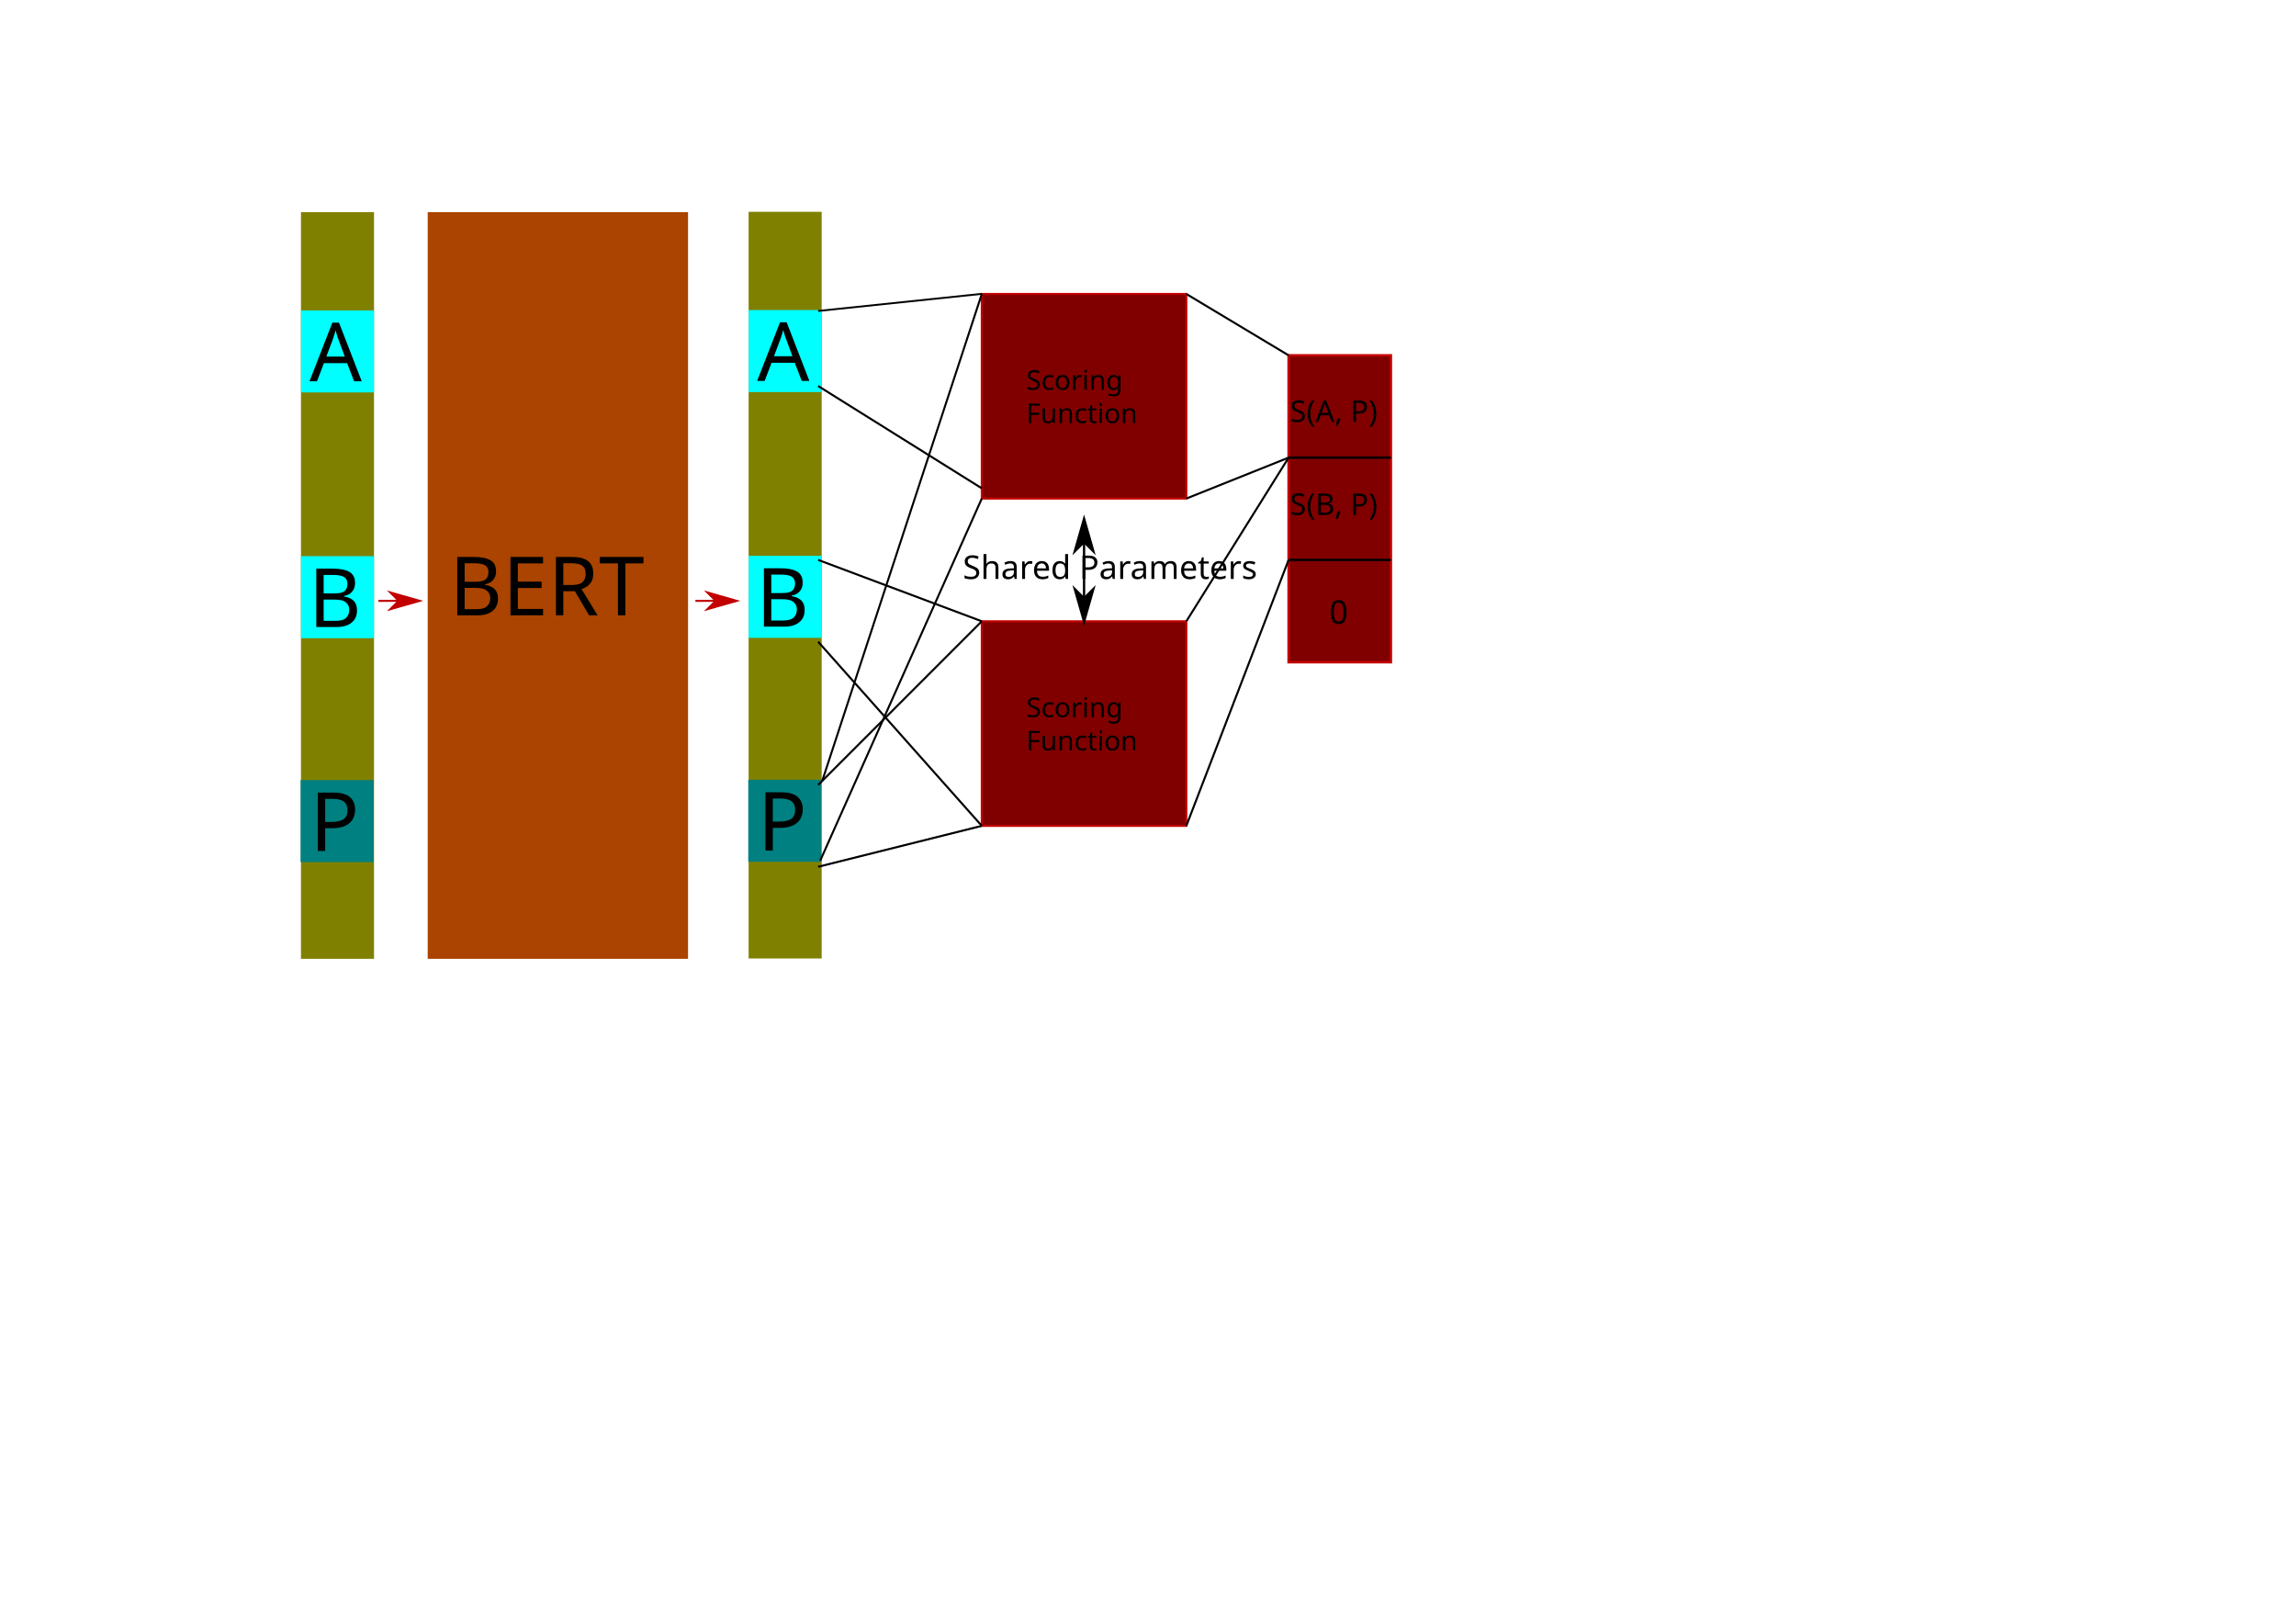
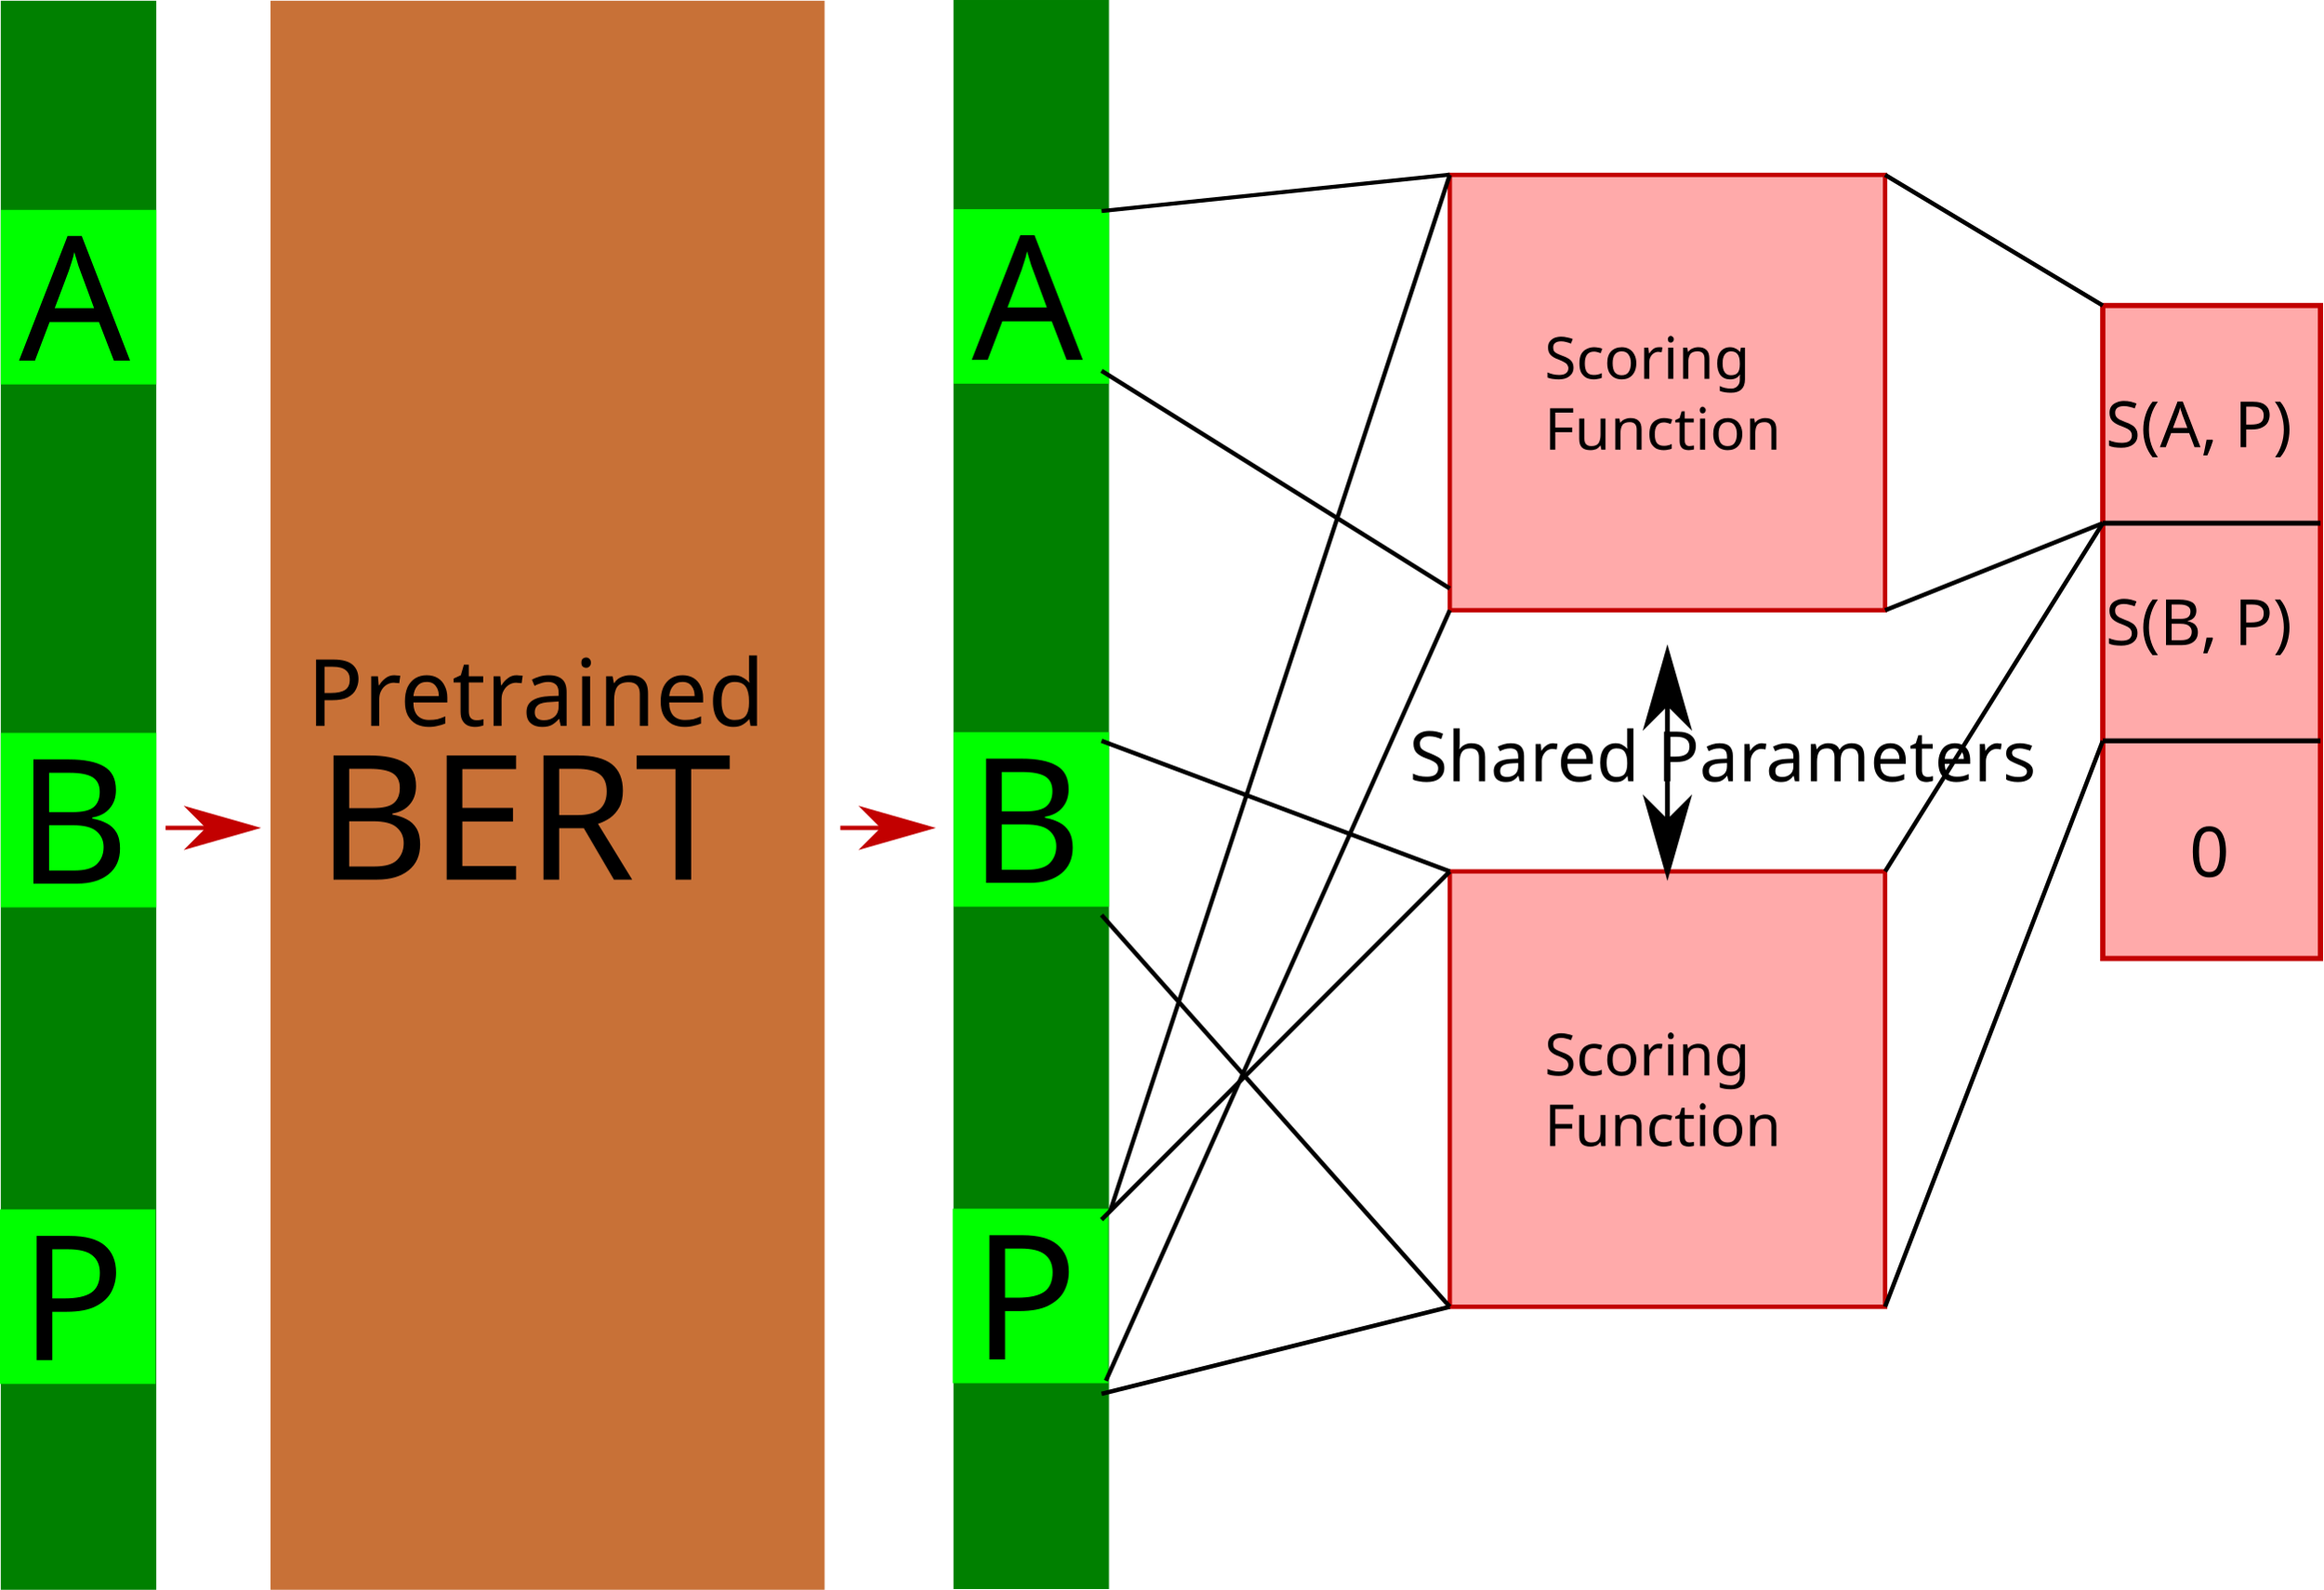
- <svg xmlns="http://www.w3.org/2000/svg" width="297mm" height="210mm" viewBox="0 0 297 210" version="1.1" id="svg8">
+ <svg xmlns="http://www.w3.org/2000/svg" width="141.191mm" height="96.618mm" viewBox="0 0 141.191 96.618" version="1.1" id="svg8">
  <defs id="defs2">
-     <marker orient="auto" refY="0.0" refX="0.0" id="marker5241" style="overflow:visible;">
-       <path id="path5239" d="M 0.0,0.0 L 5.0,-5.0 L -12.5,0.0 L 5.0,5.0 L 0.0,0.0 z " style="fill-rule:evenodd;stroke:#000000;stroke-width:1pt;stroke-opacity:1;fill:#000000;fill-opacity:1" transform="scale(0.8) rotate(180) translate(12.5,0)" />
+     <marker orient="auto" refY="0" refX="0" id="marker5241" style="overflow:visible">
+       <path id="path5239" d="M 0,0 5,-5 -12.5,0 5,5 Z" style="fill:#000000;fill-opacity:1;fill-rule:evenodd;stroke:#000000;stroke-width:1pt;stroke-opacity:1" transform="matrix(-0.8,0,0,-0.8,-10,0)" />
    </marker>
-     <marker orient="auto" refY="0.0" refX="0.0" id="Arrow1Lstart" style="overflow:visible">
-       <path id="path4641" d="M 0.0,0.0 L 5.0,-5.0 L -12.5,0.0 L 5.0,5.0 L 0.0,0.0 z " style="fill-rule:evenodd;stroke:#000000;stroke-width:1pt;stroke-opacity:1;fill:#000000;fill-opacity:1" transform="scale(0.8) translate(12.5,0)" />
+     <marker orient="auto" refY="0" refX="0" id="Arrow1Lstart" style="overflow:visible">
+       <path id="path4641" d="M 0,0 5,-5 -12.5,0 5,5 Z" style="fill:#000000;fill-opacity:1;fill-rule:evenodd;stroke:#000000;stroke-width:1pt;stroke-opacity:1" transform="matrix(0.8,0,0,0.8,10,0)" />
    </marker>
-     <marker orient="auto" refY="0.0" refX="0.0" id="Arrow1Lend" style="overflow:visible;">
-       <path id="path4644" d="M 0.0,0.0 L 5.0,-5.0 L -12.5,0.0 L 5.0,5.0 L 0.0,0.0 z " style="fill-rule:evenodd;stroke:#c20000;stroke-width:1pt;stroke-opacity:1;fill:#c20000;fill-opacity:1" transform="scale(0.8) rotate(180) translate(12.5,0)" />
+     <marker orient="auto" refY="0" refX="0" id="Arrow1Lend" style="overflow:visible">
+       <path id="path4644" d="M 0,0 5,-5 -12.5,0 5,5 Z" style="fill:#c20000;fill-opacity:1;fill-rule:evenodd;stroke:#c20000;stroke-width:1pt;stroke-opacity:1" transform="matrix(-0.8,0,0,-0.8,-10,0)" />
    </marker>
    <marker orient="auto" refY="0" refX="0" id="Arrow1Lend-3" style="overflow:visible">
      <path id="path4644-6" d="M 0,0 5,-5 -12.5,0 5,5 Z" style="fill:#c20000;fill-opacity:1;fill-rule:evenodd;stroke:#c20000;stroke-width:1pt;stroke-opacity:1" transform="matrix(-0.8,0,0,-0.8,-10,0)" />
    </marker>
  </defs>
-   <g id="layer1" transform="translate(0,-87)">
-     <rect style="fill:#808000;fill-opacity:1;stroke:none;stroke-width:0.229;stroke-miterlimit:4;stroke-dasharray:none;stroke-dashoffset:0;stroke-opacity:1" id="rect4518" width="9.449" height="96.573" x="38.932" y="114.438" />
-     <rect style="fill:#00ffff;fill-opacity:1;stroke:none;stroke-width:0.265;stroke-miterlimit:4;stroke-dasharray:none;stroke-dashoffset:0;stroke-opacity:1" id="rect4522" width="9.449" height="10.607" x="38.932" y="127.147" />
-     <rect style="fill:#00ffff;fill-opacity:1;stroke:none;stroke-width:0.265;stroke-miterlimit:4;stroke-dasharray:none;stroke-dashoffset:0;stroke-opacity:1" id="rect4522-3" width="9.449" height="10.607" x="38.932" y="158.932" />
-     <rect style="fill:#008080;fill-opacity:1;stroke:none;stroke-width:0.265;stroke-miterlimit:4;stroke-dasharray:none;stroke-dashoffset:0;stroke-opacity:1" id="rect4522-6" width="9.449" height="10.607" x="38.884" y="187.895" />
+   <g id="layer1" transform="translate(-38.8843,-114.3926)" style="display:inline">
+     <rect style="fill:#008000;fill-opacity:1;stroke:none;stroke-width:0.229;stroke-miterlimit:4;stroke-dasharray:none;stroke-dashoffset:0;stroke-opacity:1" id="rect4518" width="9.449" height="96.573" x="38.932" y="114.438" />
+     <rect style="fill:#00ff00;fill-opacity:1;stroke:none;stroke-width:0.265;stroke-miterlimit:4;stroke-dasharray:none;stroke-dashoffset:0;stroke-opacity:1" id="rect4522" width="9.449" height="10.607" x="38.932" y="127.147" />
+     <rect style="fill:#00ff00;fill-opacity:1;stroke:none;stroke-width:0.265;stroke-miterlimit:4;stroke-dasharray:none;stroke-dashoffset:0;stroke-opacity:1" id="rect4522-3" width="9.449" height="10.607" x="38.932" y="158.932" />
+     <rect style="fill:#00ff00;fill-opacity:1;stroke:none;stroke-width:0.265;stroke-miterlimit:4;stroke-dasharray:none;stroke-dashoffset:0;stroke-opacity:1" id="rect4522-6" width="9.449" height="10.607" x="38.884" y="187.895" />
    <text xml:space="preserve" style="font-style:normal;font-weight:normal;font-size:10.583px;line-height:1.25;font-family:sans-serif;letter-spacing:0px;word-spacing:0px;fill:#000000;fill-opacity:1;stroke:none;stroke-width:0.265" x="40.039" y="136.308" id="text4565">
      <tspan id="tspan4563" x="40.039" y="136.308" style="stroke-width:0.265">A</tspan>
    </text>
    <text xml:space="preserve" style="font-style:normal;font-weight:normal;font-size:10.583px;line-height:1.25;font-family:sans-serif;letter-spacing:0px;word-spacing:0px;fill:#000000;fill-opacity:1;stroke:none;stroke-width:0.265" x="39.881" y="168.094" id="text4565-7">
      <tspan id="tspan4563-5" x="39.881" y="168.094" style="stroke-width:0.265">B</tspan>
    </text>
    <text xml:space="preserve" style="font-style:normal;font-weight:normal;font-size:10.583px;line-height:1.25;font-family:sans-serif;letter-spacing:0px;word-spacing:0px;fill:#000000;fill-opacity:1;stroke:none;stroke-width:0.265" x="40.08" y="197.056" id="text4587">
      <tspan id="tspan4585" x="40.08" y="197.056" style="stroke-width:0.265">P</tspan>
    </text>
-     <rect style="fill:#aa4400;fill-opacity:1;stroke:none;stroke-width:0.264;stroke-miterlimit:4;stroke-dasharray:none;stroke-dashoffset:0;stroke-opacity:1" id="rect4589" width="33.676" height="96.573" x="55.325" y="114.438" />
-     <text xml:space="preserve" style="font-style:normal;font-weight:normal;font-size:10.583px;line-height:1.25;font-family:sans-serif;letter-spacing:0px;word-spacing:0px;fill:#000000;fill-opacity:1;stroke:none;stroke-width:0.265" x="58.122" y="166.582" id="text4595">
-       <tspan id="tspan4593" x="58.122" y="166.582" style="stroke-width:0.265">BERT</tspan>
+   </g>
+   <g id="layer2" style="display:inline" transform="translate(-38.8843,-27.39261)">
+     <rect transform="translate(0,-87)" style="display:inline;fill:#c87137;fill-opacity:1;stroke:none;stroke-width:0.264;stroke-miterlimit:4;stroke-dasharray:none;stroke-dashoffset:0;stroke-opacity:1" id="rect4589" width="33.676" height="96.573" x="55.325" y="114.438" />
+     <text transform="translate(0,-87)" xml:space="preserve" style="font-style:normal;font-weight:normal;font-size:10.583px;line-height:1.25;font-family:sans-serif;letter-spacing:0px;word-spacing:0px;display:inline;fill:#000000;fill-opacity:1;stroke:none;stroke-width:0.265" x="58.122" y="167.851" id="text4595">
+       <tspan id="tspan4593" x="58.122" y="167.851" style="stroke-width:0.265">BERT</tspan>
    </text>
-     <rect style="fill:#808000;fill-opacity:1;stroke:none;stroke-width:0.229;stroke-miterlimit:4;stroke-dasharray:none;stroke-dashoffset:0;stroke-opacity:1" id="rect4518-3" width="9.449" height="96.573" x="96.838" y="114.393" />
-     <rect style="fill:#00ffff;fill-opacity:1;stroke:none;stroke-width:0.265;stroke-miterlimit:4;stroke-dasharray:none;stroke-dashoffset:0;stroke-opacity:1" id="rect4522-5" width="9.449" height="10.607" x="96.838" y="127.102" />
-     <rect style="fill:#00ffff;fill-opacity:1;stroke:none;stroke-width:0.265;stroke-miterlimit:4;stroke-dasharray:none;stroke-dashoffset:0;stroke-opacity:1" id="rect4522-3-6" width="9.449" height="10.607" x="96.838" y="158.888" />
-     <rect style="fill:#008080;fill-opacity:1;stroke:none;stroke-width:0.265;stroke-miterlimit:4;stroke-dasharray:none;stroke-dashoffset:0;stroke-opacity:1" id="rect4522-6-2" width="9.449" height="10.607" x="96.79" y="187.85" />
-     <text xml:space="preserve" style="font-style:normal;font-weight:normal;font-size:10.583px;line-height:1.25;font-family:sans-serif;letter-spacing:0px;word-spacing:0px;fill:#000000;fill-opacity:1;stroke:none;stroke-width:0.265" x="97.945" y="136.263" id="text4565-9">
+     <rect transform="translate(0,-87)" style="display:inline;fill:#008000;fill-opacity:1;stroke:none;stroke-width:0.229;stroke-miterlimit:4;stroke-dasharray:none;stroke-dashoffset:0;stroke-opacity:1" id="rect4518-3" width="9.449" height="96.573" x="96.838" y="114.393" />
+     <rect transform="translate(0,-87)" style="display:inline;fill:#00ff00;fill-opacity:1;stroke:none;stroke-width:0.265;stroke-miterlimit:4;stroke-dasharray:none;stroke-dashoffset:0;stroke-opacity:1" id="rect4522-5" width="9.449" height="10.607" x="96.838" y="127.102" />
+     <rect transform="translate(0,-87)" style="display:inline;fill:#00ff00;fill-opacity:1;stroke:none;stroke-width:0.265;stroke-miterlimit:4;stroke-dasharray:none;stroke-dashoffset:0;stroke-opacity:1" id="rect4522-3-6" width="9.449" height="10.607" x="96.838" y="158.888" />
+     <rect transform="translate(0,-87)" style="display:inline;fill:#00ff00;fill-opacity:1;stroke:none;stroke-width:0.265;stroke-miterlimit:4;stroke-dasharray:none;stroke-dashoffset:0;stroke-opacity:1" id="rect4522-6-2" width="9.449" height="10.607" x="96.79" y="187.85" />
+     <text transform="translate(0,-87)" xml:space="preserve" style="font-style:normal;font-weight:normal;font-size:10.583px;line-height:1.25;font-family:sans-serif;letter-spacing:0px;word-spacing:0px;display:inline;fill:#000000;fill-opacity:1;stroke:none;stroke-width:0.265" x="97.945" y="136.263" id="text4565-9">
      <tspan id="tspan4563-1" x="97.945" y="136.263" style="stroke-width:0.265">A</tspan>
    </text>
-     <text xml:space="preserve" style="font-style:normal;font-weight:normal;font-size:10.583px;line-height:1.25;font-family:sans-serif;letter-spacing:0px;word-spacing:0px;fill:#000000;fill-opacity:1;stroke:none;stroke-width:0.265" x="97.787" y="168.049" id="text4565-7-2">
+     <text transform="translate(0,-87)" xml:space="preserve" style="font-style:normal;font-weight:normal;font-size:10.583px;line-height:1.25;font-family:sans-serif;letter-spacing:0px;word-spacing:0px;display:inline;fill:#000000;fill-opacity:1;stroke:none;stroke-width:0.265" x="97.787" y="168.049" id="text4565-7-2">
      <tspan id="tspan4563-5-7" x="97.787" y="168.049" style="stroke-width:0.265">B</tspan>
    </text>
-     <text xml:space="preserve" style="font-style:normal;font-weight:normal;font-size:10.583px;line-height:1.25;font-family:sans-serif;letter-spacing:0px;word-spacing:0px;fill:#000000;fill-opacity:1;stroke:none;stroke-width:0.265" x="97.985" y="197.011" id="text4587-0">
+     <text transform="translate(0,-87)" xml:space="preserve" style="font-style:normal;font-weight:normal;font-size:10.583px;line-height:1.25;font-family:sans-serif;letter-spacing:0px;word-spacing:0px;display:inline;fill:#000000;fill-opacity:1;stroke:none;stroke-width:0.265" x="97.985" y="197.011" id="text4587-0">
      <tspan id="tspan4585-9" x="97.985" y="197.011" style="stroke-width:0.265">P</tspan>
    </text>
-     <path style="fill:none;stroke:#c20000;stroke-width:0.265;stroke-linecap:butt;stroke-linejoin:miter;stroke-miterlimit:4;stroke-dasharray:none;stroke-opacity:1;marker-end:url(#Arrow1Lend)" d="m 48.948,164.708 h 5.292" id="path4639" />
-     <path style="fill:none;stroke:#c20000;stroke-width:0.265;stroke-linecap:butt;stroke-linejoin:miter;stroke-miterlimit:4;stroke-dasharray:none;stroke-opacity:1;marker-end:url(#Arrow1Lend-3)" d="M 89.958,164.708 H 95.25" id="path4639-0" />
-     <rect style="fill:#800000;fill-opacity:1;stroke:#c20000;stroke-width:0.265;stroke-miterlimit:4;stroke-dasharray:none;stroke-dashoffset:0;stroke-opacity:1" id="rect5182" width="26.458" height="26.458" x="127" y="125.021" />
-     <rect style="fill:#800000;fill-opacity:1;stroke:#c20000;stroke-width:0.265;stroke-miterlimit:4;stroke-dasharray:none;stroke-dashoffset:0;stroke-opacity:1" id="rect5182-6" width="26.458" height="26.458" x="127" y="167.354" />
-     <path style="fill:none;stroke:#000000;stroke-width:0.296px;stroke-linecap:butt;stroke-linejoin:miter;stroke-opacity:1;marker-start:url(#Arrow1Lstart);marker-mid:url(#Arrow1Lstart);marker-end:url(#marker5241)" d="m 140.229,154.125 v 13.229" id="path5205" />
-     <text xml:space="preserve" style="font-style:normal;font-weight:normal;font-size:10.583px;line-height:1.25;font-family:sans-serif;letter-spacing:0px;word-spacing:0px;fill:#000000;fill-opacity:1;stroke:none;stroke-width:0.265" x="124.543" y="161.874" id="text5563">
+     <path transform="translate(0,-87)" style="display:inline;fill:none;stroke:#c20000;stroke-width:0.265;stroke-linecap:butt;stroke-linejoin:miter;stroke-miterlimit:4;stroke-dasharray:none;stroke-opacity:1;marker-end:url(#Arrow1Lend)" d="m 48.948,164.708 h 5.292" id="path4639" />
+     <path transform="translate(0,-87)" style="display:inline;fill:none;stroke:#c20000;stroke-width:0.265;stroke-linecap:butt;stroke-linejoin:miter;stroke-miterlimit:4;stroke-dasharray:none;stroke-opacity:1;marker-end:url(#Arrow1Lend-3)" d="M 89.958,164.708 H 95.25" id="path4639-0" />
+     <text transform="translate(0,-87)" xml:space="preserve" style="font-style:normal;font-weight:normal;font-size:5.644px;line-height:1.25;font-family:sans-serif;letter-spacing:0px;word-spacing:0px;display:inline;fill:#000000;fill-opacity:1;stroke:none;stroke-width:0.265" x="57.546" y="158.508" id="text907">
+       <tspan id="tspan905" x="57.546" y="158.508" style="stroke-width:0.265">Pretrained</tspan>
+     </text>
+   </g>
+   <g id="layer3" style="display:inline" transform="translate(-38.8843,-27.39261)">
+     <rect transform="translate(0,-87)" style="display:inline;fill:#ffaaaa;fill-opacity:1;stroke:#c20000;stroke-width:0.265;stroke-miterlimit:4;stroke-dasharray:none;stroke-dashoffset:0;stroke-opacity:1" id="rect5182" width="26.458" height="26.458" x="127" y="125.021" />
+     <rect transform="translate(0,-87)" style="display:inline;fill:#ffaaaa;fill-opacity:1;stroke:#c20000;stroke-width:0.265;stroke-miterlimit:4;stroke-dasharray:none;stroke-dashoffset:0;stroke-opacity:1" id="rect5182-6" width="26.458" height="26.458" x="127" y="167.354" />
+     <path transform="translate(0,-87)" style="display:inline;fill:none;stroke:#000000;stroke-width:0.296px;stroke-linecap:butt;stroke-linejoin:miter;stroke-opacity:1;marker-start:url(#Arrow1Lstart);marker-mid:url(#Arrow1Lstart);marker-end:url(#marker5241)" d="m 140.229,154.125 v 13.229" id="path5205" />
+     <text transform="translate(0,-87)" xml:space="preserve" style="font-style:normal;font-weight:normal;font-size:10.583px;line-height:1.25;font-family:sans-serif;letter-spacing:0px;word-spacing:0px;display:inline;fill:#000000;fill-opacity:1;stroke:none;stroke-width:0.265" x="124.543" y="161.874" id="text5563">
      <tspan x="124.543" y="161.874" style="font-size:4.233px;stroke-width:0.265" id="tspan5569">Shared Parameters</tspan>
    </text>
-     <path style="fill:none;stroke:#000000;stroke-width:0.242px;stroke-linecap:butt;stroke-linejoin:miter;stroke-opacity:1" d="m 105.833,127.217 21.171,-2.214" id="path5573" />
-     <path style="fill:none;stroke:#000000;stroke-width:0.265px;stroke-linecap:butt;stroke-linejoin:miter;stroke-opacity:1" d="M 105.833,136.927 127,150.156" id="path5575" />
-     <path style="fill:none;stroke:#000000;stroke-width:0.26px;stroke-linecap:butt;stroke-linejoin:miter;stroke-opacity:1" d="M 106.362,187.992 127,125.021" id="path5577" />
-     <path style="fill:none;stroke:#000000;stroke-width:0.261px;stroke-linecap:butt;stroke-linejoin:miter;stroke-opacity:1" d="M 106.098,198.31 127,151.479" id="path5579" />
-     <path style="fill:none;stroke:#000000;stroke-width:0.265px;stroke-linecap:butt;stroke-linejoin:miter;stroke-opacity:1" d="M 105.833,159.417 127,167.354" id="path5581" />
-     <path style="fill:none;stroke:#000000;stroke-width:0.265px;stroke-linecap:butt;stroke-linejoin:miter;stroke-opacity:1" d="M 105.833,170 127,193.812" id="path5583" />
-     <path style="fill:none;stroke:#000000;stroke-width:0.265px;stroke-linecap:butt;stroke-linejoin:miter;stroke-opacity:1" d="m 127,167.354 -21.167,21.167" id="path5585" />
-     <path style="fill:none;stroke:#000000;stroke-width:0.265px;stroke-linecap:butt;stroke-linejoin:miter;stroke-opacity:1" d="M 105.833,199.104 127,193.812" id="path5587" />
-     <text xml:space="preserve" style="font-style:normal;font-weight:normal;font-size:10.583px;line-height:0.35;font-family:sans-serif;text-align:start;letter-spacing:0px;word-spacing:0px;text-anchor:start;fill:#000000;fill-opacity:1;stroke:none;stroke-width:0.265" x="132.754" y="137.414" id="text5591">
+     <path transform="translate(0,-87)" style="display:inline;fill:none;stroke:#000000;stroke-width:0.242px;stroke-linecap:butt;stroke-linejoin:miter;stroke-opacity:1" d="m 105.833,127.217 21.171,-2.214" id="path5573" />
+     <path transform="translate(0,-87)" style="display:inline;fill:none;stroke:#000000;stroke-width:0.265px;stroke-linecap:butt;stroke-linejoin:miter;stroke-opacity:1" d="M 105.833,136.927 127,150.156" id="path5575" />
+     <path transform="translate(0,-87)" style="display:inline;fill:none;stroke:#000000;stroke-width:0.26px;stroke-linecap:butt;stroke-linejoin:miter;stroke-opacity:1" d="M 106.362,187.992 127,125.021" id="path5577" />
+     <path transform="translate(0,-87)" style="display:inline;fill:none;stroke:#000000;stroke-width:0.261px;stroke-linecap:butt;stroke-linejoin:miter;stroke-opacity:1" d="M 106.098,198.31 127,151.479" id="path5579" />
+     <path transform="translate(0,-87)" style="display:inline;fill:none;stroke:#000000;stroke-width:0.265px;stroke-linecap:butt;stroke-linejoin:miter;stroke-opacity:1" d="M 105.833,159.417 127,167.354" id="path5581" />
+     <path transform="translate(0,-87)" style="display:inline;fill:none;stroke:#000000;stroke-width:0.265px;stroke-linecap:butt;stroke-linejoin:miter;stroke-opacity:1" d="M 105.833,170 127,193.812" id="path5583" />
+     <path transform="translate(0,-87)" style="display:inline;fill:none;stroke:#000000;stroke-width:0.265px;stroke-linecap:butt;stroke-linejoin:miter;stroke-opacity:1" d="m 127,167.354 -21.167,21.167" id="path5585" />
+     <path transform="translate(0,-87)" style="display:inline;fill:none;stroke:#000000;stroke-width:0.265px;stroke-linecap:butt;stroke-linejoin:miter;stroke-opacity:1" d="M 105.833,199.104 127,193.812" id="path5587" />
+     <text transform="translate(0,-87)" xml:space="preserve" style="font-style:normal;font-weight:normal;font-size:10.583px;line-height:0.35;font-family:sans-serif;text-align:start;letter-spacing:0px;word-spacing:0px;text-anchor:start;display:inline;fill:#000000;fill-opacity:1;stroke:none;stroke-width:0.265" x="132.754" y="137.414" id="text5591">
      <tspan id="tspan5589" x="132.754" y="137.414" style="font-size:3.528px;line-height:0.35;text-align:start;text-anchor:start;stroke-width:0.265">Scoring </tspan>
      <tspan x="132.754" y="141.716" style="font-size:3.528px;line-height:0.35;text-align:start;text-anchor:start;stroke-width:0.265" id="tspan5593">Function</tspan>
    </text>
-     <text xml:space="preserve" style="font-style:normal;font-weight:normal;font-size:10.583px;line-height:0.35;font-family:sans-serif;text-align:start;letter-spacing:0px;word-spacing:0px;text-anchor:start;fill:#000000;fill-opacity:1;stroke:none;stroke-width:0.265" x="132.754" y="179.747" id="text5591-2">
+     <text transform="translate(0,-87)" xml:space="preserve" style="font-style:normal;font-weight:normal;font-size:10.583px;line-height:0.35;font-family:sans-serif;text-align:start;letter-spacing:0px;word-spacing:0px;text-anchor:start;display:inline;fill:#000000;fill-opacity:1;stroke:none;stroke-width:0.265" x="132.754" y="179.747" id="text5591-2">
      <tspan id="tspan5589-6" x="132.754" y="179.747" style="font-size:3.528px;line-height:0.35;text-align:start;text-anchor:start;stroke-width:0.265">Scoring </tspan>
      <tspan x="132.754" y="184.05" style="font-size:3.528px;line-height:0.35;text-align:start;text-anchor:start;stroke-width:0.265" id="tspan5593-1">Function</tspan>
    </text>
-     <rect style="fill:#800000;fill-opacity:1;stroke:#c20000;stroke-width:0.317;stroke-miterlimit:4;stroke-dasharray:none;stroke-dashoffset:0;stroke-opacity:1" id="rect5616" width="13.229" height="39.688" x="166.688" y="132.958" />
-     <path style="fill:none;stroke:#000000;stroke-width:0.296px;stroke-linecap:butt;stroke-linejoin:miter;stroke-opacity:1" d="m 166.688,146.188 h 13.229" id="path5620" />
-     <path style="fill:none;stroke:#000000;stroke-width:0.296px;stroke-linecap:butt;stroke-linejoin:miter;stroke-opacity:1" d="m 166.688,159.417 h 13.229" id="path5624" />
-     <path style="fill:none;stroke:#000000;stroke-width:0.265px;stroke-linecap:butt;stroke-linejoin:miter;stroke-opacity:1" d="m 153.458,125.021 13.229,7.938" id="path5626" />
-     <path style="fill:none;stroke:#000000;stroke-width:0.265px;stroke-linecap:butt;stroke-linejoin:miter;stroke-opacity:1" d="m 153.458,151.479 13.229,-5.292" id="path5628" />
-     <path style="fill:none;stroke:#000000;stroke-width:0.265px;stroke-linecap:butt;stroke-linejoin:miter;stroke-opacity:1" d="m 166.688,146.188 -13.229,21.167" id="path5630" />
-     <path style="fill:none;stroke:#000000;stroke-width:0.265px;stroke-linecap:butt;stroke-linejoin:miter;stroke-opacity:1" d="M 153.458,193.812 166.688,159.417" id="path5632" />
-     <text xml:space="preserve" style="font-style:normal;font-weight:normal;font-size:10.583px;line-height:1.25;font-family:sans-serif;letter-spacing:0px;word-spacing:0px;fill:#000000;fill-opacity:1;stroke:none;stroke-width:0.265" x="171.956" y="167.67" id="text5636">
+   </g>
+   <g id="layer4" style="display:inline" transform="translate(-38.8843,-27.39261)">
+     <rect transform="translate(0,-87)" style="display:inline;fill:#ffaaaa;fill-opacity:1;stroke:#c20000;stroke-width:0.317;stroke-miterlimit:4;stroke-dasharray:none;stroke-dashoffset:0;stroke-opacity:1" id="rect5616" width="13.229" height="39.688" x="166.688" y="132.958" />
+     <path transform="translate(0,-87)" style="display:inline;fill:none;stroke:#000000;stroke-width:0.296px;stroke-linecap:butt;stroke-linejoin:miter;stroke-opacity:1" d="m 166.688,146.188 h 13.229" id="path5620" />
+     <path transform="translate(0,-87)" style="display:inline;fill:none;stroke:#000000;stroke-width:0.296px;stroke-linecap:butt;stroke-linejoin:miter;stroke-opacity:1" d="m 166.688,159.417 h 13.229" id="path5624" />
+     <path transform="translate(0,-87)" style="display:inline;fill:none;stroke:#000000;stroke-width:0.265px;stroke-linecap:butt;stroke-linejoin:miter;stroke-opacity:1" d="m 153.458,125.021 13.229,7.938" id="path5626" />
+     <path transform="translate(0,-87)" style="display:inline;fill:none;stroke:#000000;stroke-width:0.265px;stroke-linecap:butt;stroke-linejoin:miter;stroke-opacity:1" d="m 153.458,151.479 13.229,-5.292" id="path5628" />
+     <path transform="translate(0,-87)" style="display:inline;fill:none;stroke:#000000;stroke-width:0.265px;stroke-linecap:butt;stroke-linejoin:miter;stroke-opacity:1" d="m 166.688,146.188 -13.229,21.167" id="path5630" />
+     <path transform="translate(0,-87)" style="display:inline;fill:none;stroke:#000000;stroke-width:0.265px;stroke-linecap:butt;stroke-linejoin:miter;stroke-opacity:1" d="M 153.458,193.812 166.688,159.417" id="path5632" />
+     <text transform="translate(0,-87)" xml:space="preserve" style="font-style:normal;font-weight:normal;font-size:10.583px;line-height:1.25;font-family:sans-serif;letter-spacing:0px;word-spacing:0px;display:inline;fill:#000000;fill-opacity:1;stroke:none;stroke-width:0.265" x="171.956" y="167.67" id="text5636">
      <tspan id="tspan5634" x="171.956" y="167.67" style="font-size:4.233px;stroke-width:0.265">0</tspan>
    </text>
-     <text xml:space="preserve" style="font-style:normal;font-weight:normal;font-size:5.644px;line-height:1.25;font-family:sans-serif;letter-spacing:0px;word-spacing:0px;fill:#000000;fill-opacity:1;stroke:none;stroke-width:0.265" x="166.858" y="153.596" id="text5640">
+     <text transform="translate(0,-87)" xml:space="preserve" style="font-style:normal;font-weight:normal;font-size:5.644px;line-height:1.25;font-family:sans-serif;letter-spacing:0px;word-spacing:0px;display:inline;fill:#000000;fill-opacity:1;stroke:none;stroke-width:0.265" x="166.858" y="153.596" id="text5640">
      <tspan id="tspan5638" x="166.858" y="153.596" style="font-size:3.881px;stroke-width:0.265">S(B, P)</tspan>
    </text>
-     <text xml:space="preserve" style="font-style:normal;font-weight:normal;font-size:5.644px;line-height:1.25;font-family:sans-serif;letter-spacing:0px;word-spacing:0px;fill:#000000;fill-opacity:1;stroke:none;stroke-width:0.265" x="166.862" y="141.57" id="text5640-8">
+     <text transform="translate(0,-87)" xml:space="preserve" style="font-style:normal;font-weight:normal;font-size:5.644px;line-height:1.25;font-family:sans-serif;letter-spacing:0px;word-spacing:0px;display:inline;fill:#000000;fill-opacity:1;stroke:none;stroke-width:0.265" x="166.862" y="141.57" id="text5640-8">
      <tspan id="tspan5638-7" x="166.862" y="141.57" style="font-size:3.881px;stroke-width:0.265">S(A, P)</tspan>
    </text>
  </g>
</svg>
